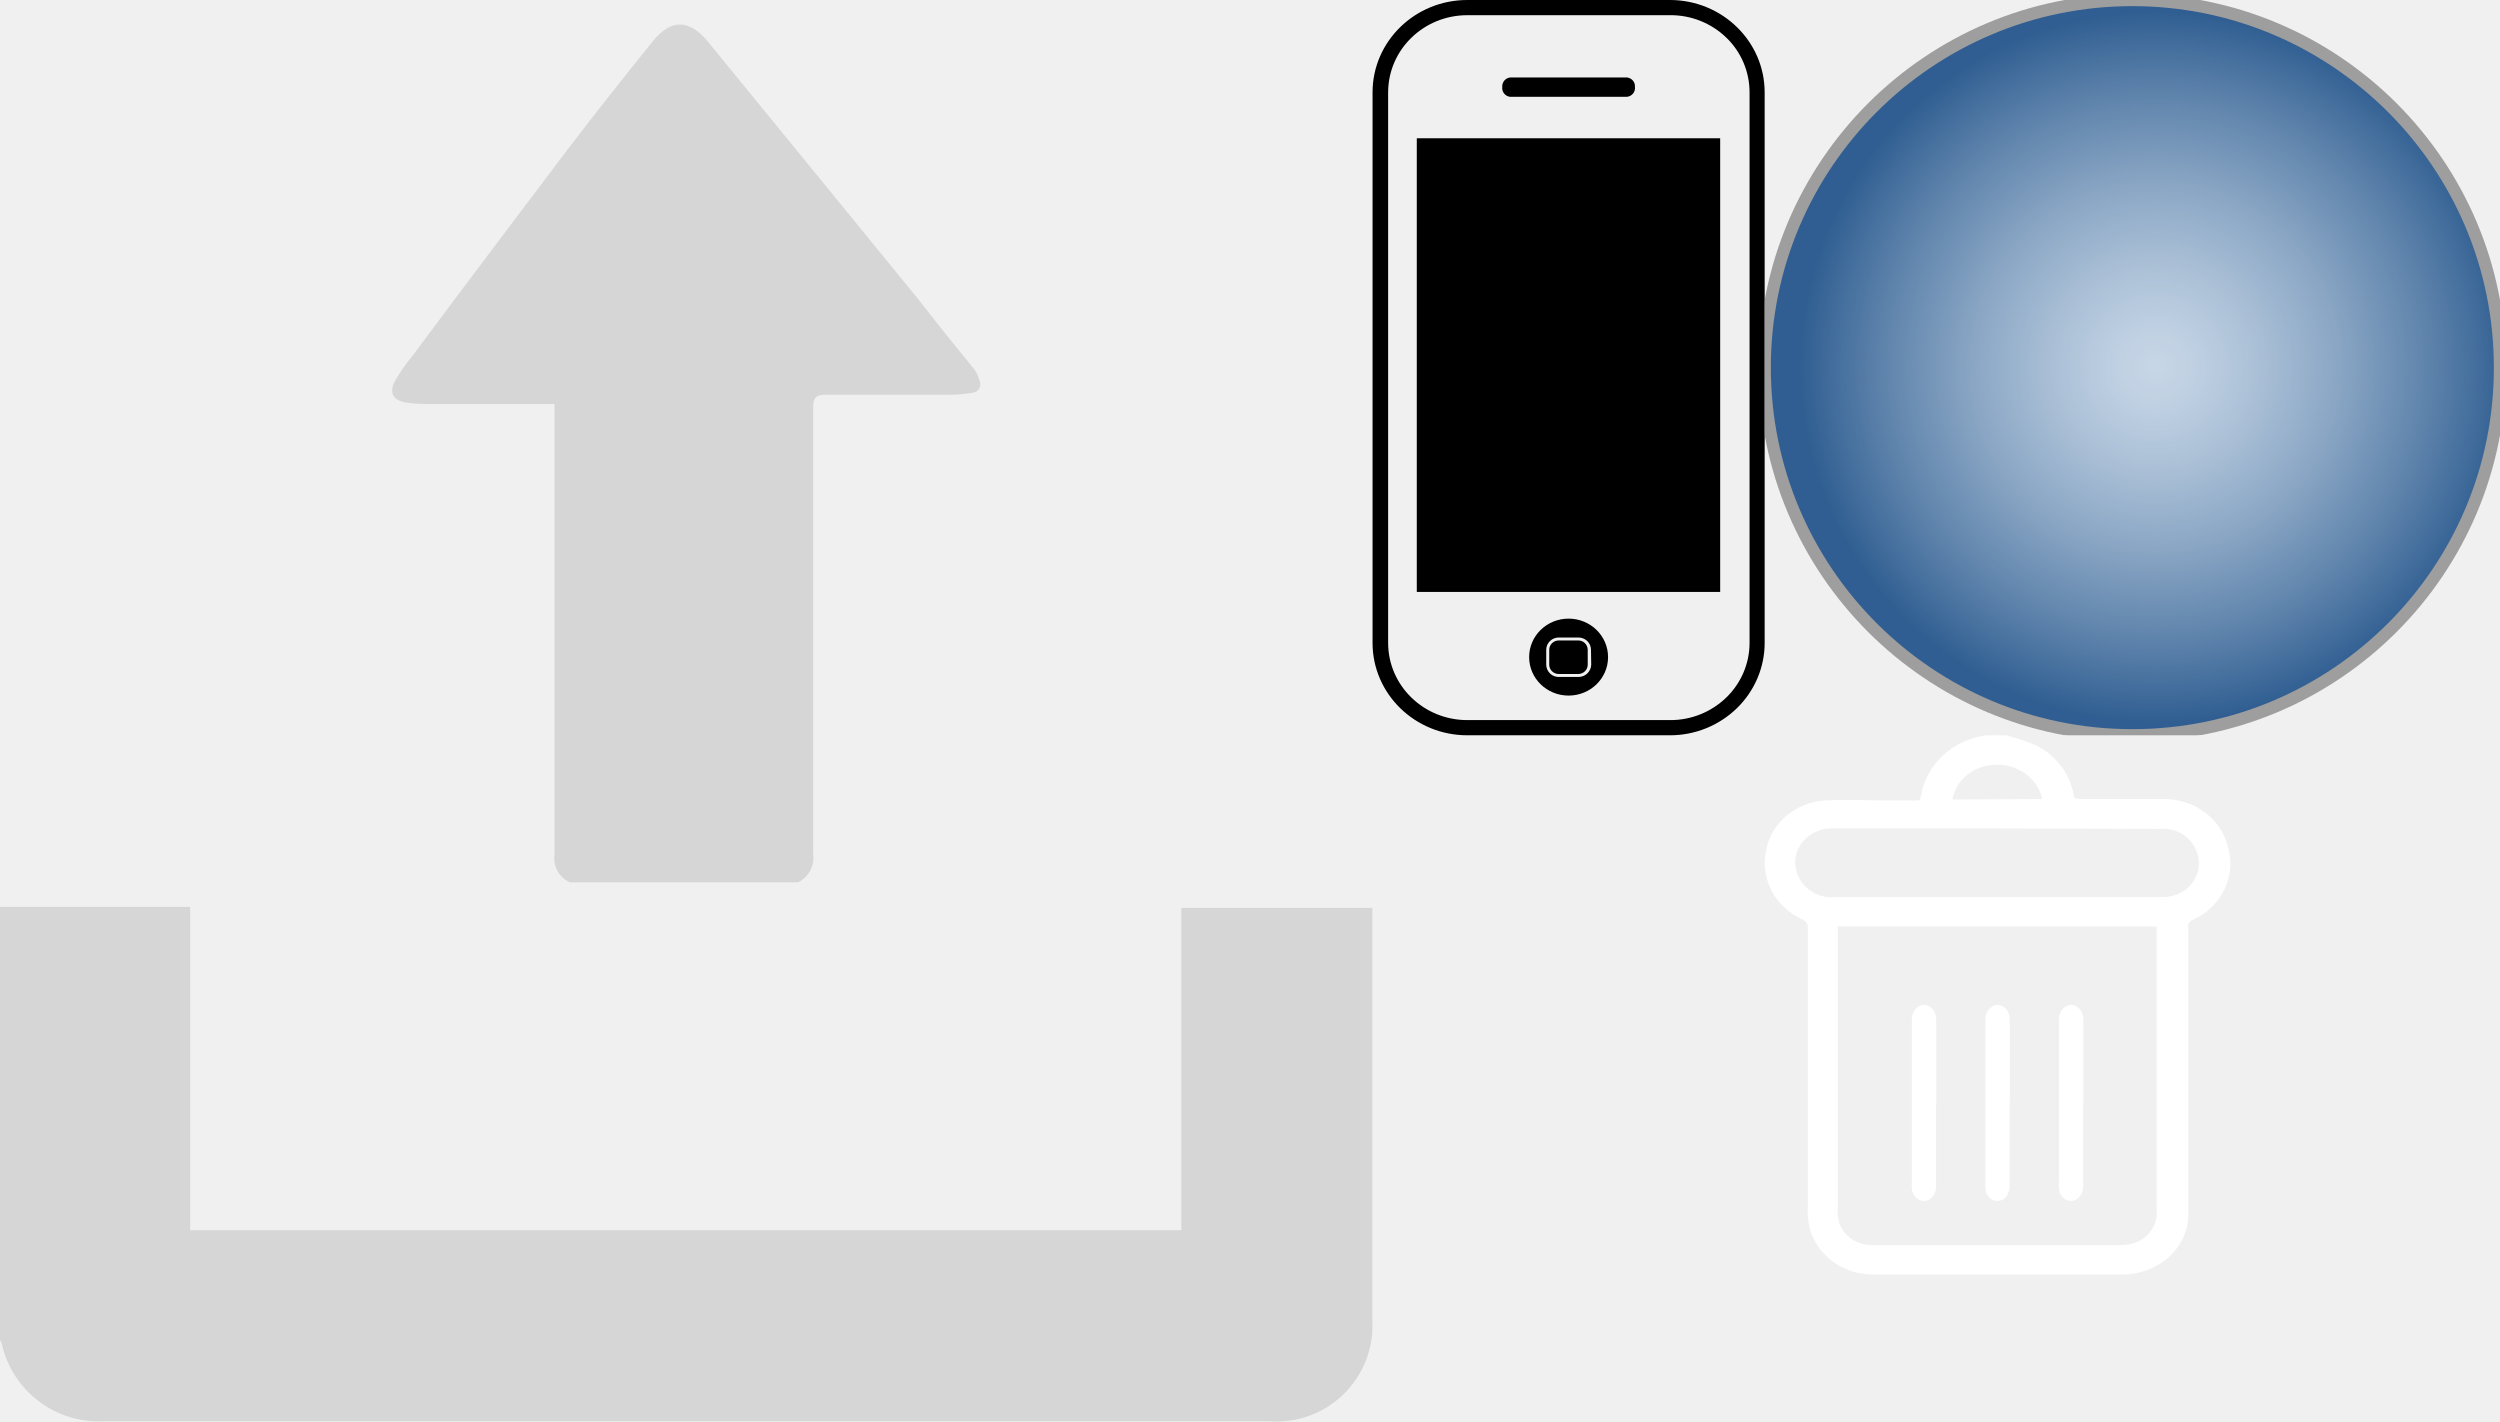
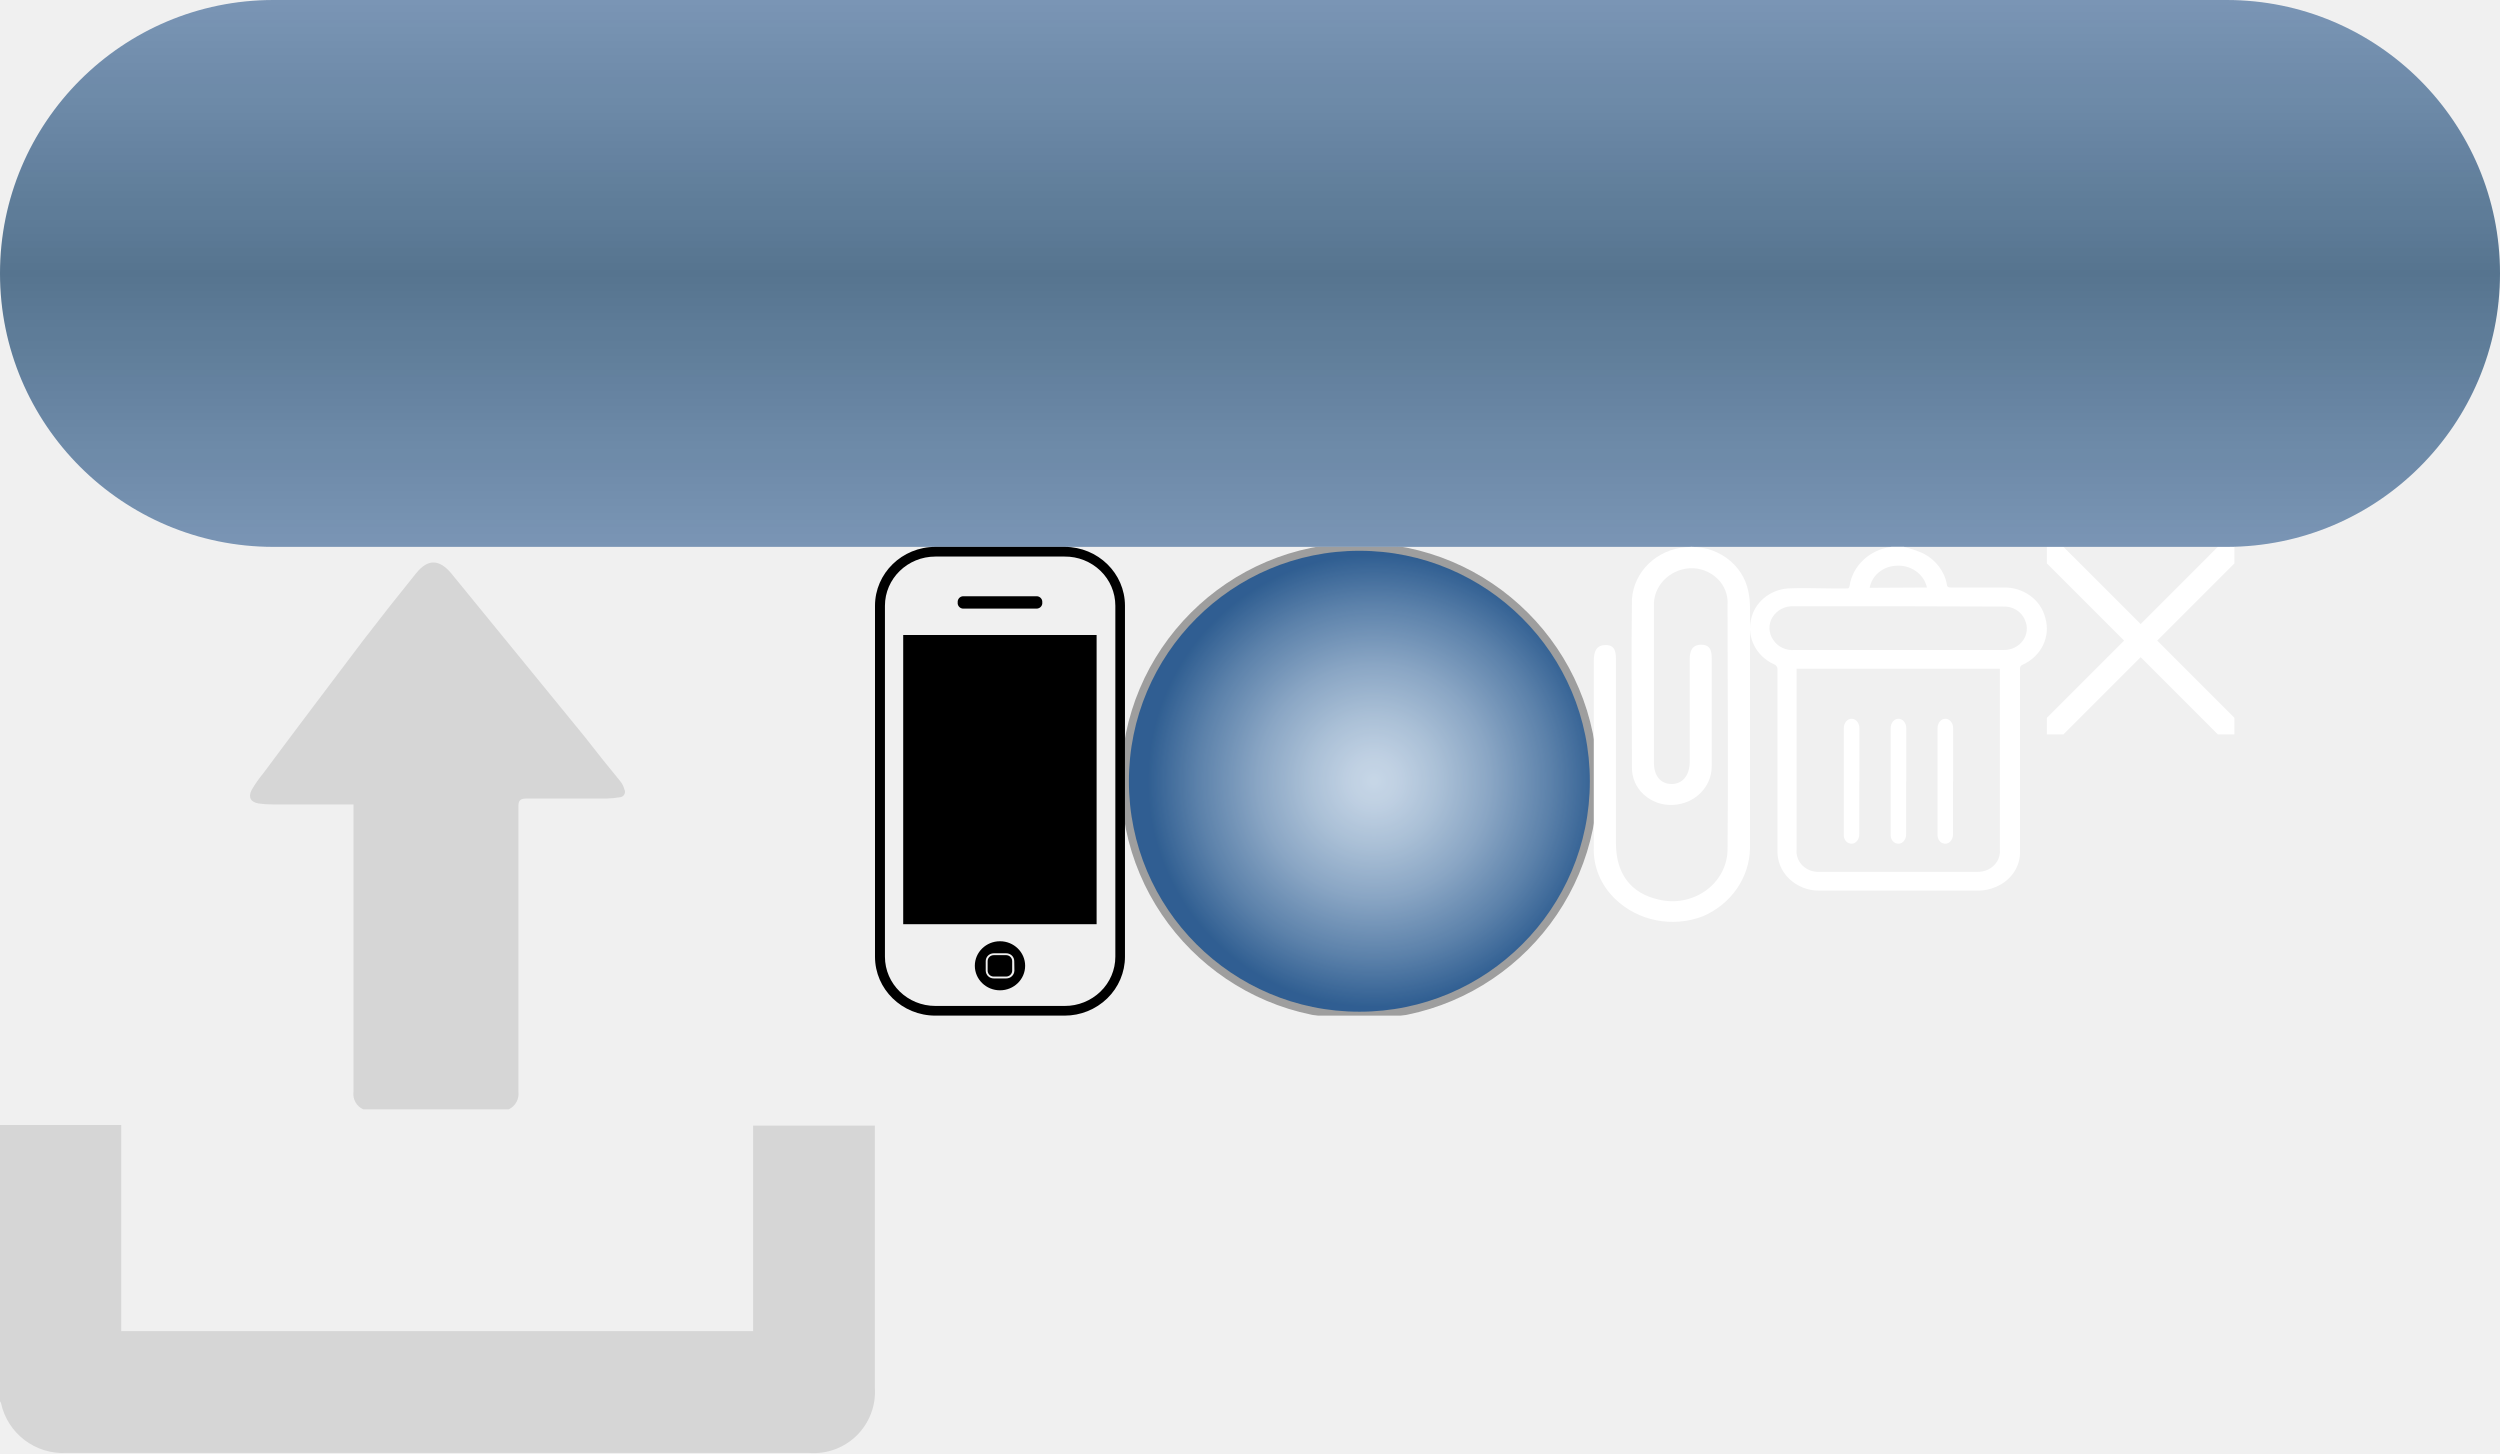
- <svg xmlns="http://www.w3.org/2000/svg" width="102" height="58" viewBox="0 0 102 58">
-   <svg width="16" height="30" viewBox="0 0 16 30" id="L1VzZXJzL2t1a2tvbWFoL3Byb2plY3RzL3NjdnQtY29uc3RydWN0b3Ivc3JjL21vZHVsZXMvaGVhZGVyL3Nwcml0ZS1waG9uZS5zdmc=" x="56">
+ <svg xmlns="http://www.w3.org/2000/svg" width="160" height="93" viewBox="0 0 160 93">
+   <svg width="12" height="12" viewBox="0 0 12 12" id="L1VzZXJzL2t1a2tvbWFoL3Byb2plY3RzL3NjdnQtY29uc3RydWN0b3Ivc3JjL21vZHVsZXMvZm9ybS9zcHJpdGUtY2xvc2Uuc3Zn" x="131" y="35">
+     <g stroke="#FFF" stroke-width="1.5" fill="none" fill-rule="evenodd" stroke-linecap="round">
+       <path d="M0 12L12 0M0 0l12 12" />
+     </g>
+   </svg>
+   <svg viewBox="0 0 160 35" width="160" height="35" id="L1VzZXJzL2t1a2tvbWFoL3Byb2plY3RzL3NjdnQtY29uc3RydWN0b3Ivc3JjL21vZHVsZXMvZm9ybS9zcHJpdGUtYnV0dG9uLnN2Zw==">
+     <defs>
+       <style>.bcls-1{fill:url(#bБезымянный_градиент_256)}</style>
+       <linearGradient id="bБезымянный_градиент_256" x1="80" y1="35" x2="80" gradientUnits="userSpaceOnUse">
+         <stop offset="0" stop-color="#6585aa" stop-opacity=".85" />
+         <stop offset=".5" stop-color="#56748f" />
+         <stop offset="1" stop-color="#6585aa" stop-opacity=".85" />
+       </linearGradient>
+     </defs>
+     <g id="bСлой_2" data-name="Слой 2">
+       <rect class="bcls-1" width="160" height="35" rx="17.5" ry="17.5" id="bСлой_1-2" data-name="Слой 1" />
+     </g>
+   </svg>
+   <svg width="10" height="24" viewBox="0 0 10 24" id="L1VzZXJzL2t1a2tvbWFoL3Byb2plY3RzL3NjdnQtY29uc3RydWN0b3Ivc3JjL21vZHVsZXMvZm9ybS9zcHJpdGUtZmlsZS5zdmc=" x="102" y="35">
+     <path d="M1.378 22.54c-.932-.885-1.43-2.099-1.374-3.347V7.283c0-.52.117-1 .761-1 .645 0 .655.51.655 1v11.67c0 1.999.983 3.228 2.726 3.617a3.691 3.691 0 0 0 3.013-.564c.86-.613 1.377-1.565 1.404-2.583.053-5.236 0-10.462 0-15.698a2.13 2.13 0 0 0-.65-1.693 2.397 2.397 0 0 0-1.77-.665c-1.336.09-2.353 1.172-2.293 2.438v9.992c0 .87.434 1.37 1.12 1.38.687.01 1.173-.53 1.173-1.43V7.662v-.49c0-.5.148-.91.74-.91s.666.42.666.87v6.905c.012 1.323-1.085 2.419-2.484 2.478a2.576 2.576 0 0 1-1.865-.664 2.295 2.295 0 0 1-.755-1.744c0-3.587-.053-7.175 0-10.762C2.565 1.579 4.035.163 5.9.018 7.81-.163 9.546 1.07 9.894 2.855c.073.35.108.704.106 1.06v15.368c-.03 1.88-1.202 3.577-3.011 4.357-1.933.746-4.151.311-5.611-1.1z" fill-rule="nonzero" fill="#FFF" />
+   </svg>
+   <svg width="16" height="30" viewBox="0 0 16 30" id="L1VzZXJzL2t1a2tvbWFoL3Byb2plY3RzL3NjdnQtY29uc3RydWN0b3Ivc3JjL21vZHVsZXMvaGVhZGVyL3Nwcml0ZS1waG9uZS5zdmc=" x="56" y="35">
    <g fill-rule="nonzero" fill="#000">
      <path d="M12.132 30H3.866C1.731 30 0 28.312 0 26.23V3.77C0 1.688 1.73 0 3.866 0h8.276c2.131.006 3.856 1.692 3.856 3.77v22.46c0 1-.408 1.959-1.133 2.666A3.917 3.917 0 0 1 12.132 30zm0-29.38H3.866C2.082.62.636 2.03.636 3.77v22.46c0 1.74 1.446 3.15 3.23 3.15h8.276a3.273 3.273 0 0 0 2.29-.92c.609-.59.95-1.393.95-2.23V3.77a3.101 3.101 0 0 0-.95-2.237 3.263 3.263 0 0 0-2.3-.913z" />
      <path d="M1.805 5.64h12.378v18.51H1.805zM10.706 3.55a.354.354 0 0 1-.078.267.372.372 0 0 1-.25.133H5.609a.362.362 0 0 1-.317-.4.363.363 0 0 1 .328-.39h4.758c.2.021.346.195.328.39zM8.399 26.13h-.8c-.215 0-.39.17-.39.38v.61c0 .21.175.38.39.38h.79c.215 0 .39-.17.39-.38v-.61a.385.385 0 0 0-.38-.38z" />
      <path d="M7.999 25.24c-.89 0-1.61.703-1.61 1.57 0 .867.72 1.57 1.61 1.57.889 0 1.61-.703 1.61-1.57 0-.867-.721-1.57-1.61-1.57zm.923 1.88a.517.517 0 0 1-.523.5h-.8a.506.506 0 0 1-.513-.5v-.61c0-.276.23-.5.513-.5h.79a.52.52 0 0 1 .369.143.494.494 0 0 1 .154.357l.01.61z" />
    </g>
  </svg>
-   <svg width="30" height="30" viewBox="0 0 30 30" id="L1VzZXJzL2t1a2tvbWFoL3Byb2plY3RzL3NjdnQtY29uc3RydWN0b3Ivc3JjL21vZHVsZXMvaGVscC9zcHJpdGUtaGVscC5zdmc=" x="72">
+   <svg width="30" height="30" viewBox="0 0 30 30" id="L1VzZXJzL2t1a2tvbWFoL3Byb2plY3RzL3NjdnQtY29uc3RydWN0b3Ivc3JjL21vZHVsZXMvaGVscC9zcHJpdGUtaGVscC5zdmc=" x="72" y="35">
    <defs>
-       <radialGradient cx="53.123%" cy="49.923%" fx="53.123%" fy="49.923%" r="53.067%" id="ba">
+       <radialGradient cx="53.123%" cy="49.923%" fx="53.123%" fy="49.923%" r="53.067%" id="ea">
        <stop stop-color="#BCD0E4" offset="0%" />
        <stop stop-color="#B3C8DF" offset="10%" />
        <stop stop-color="#99B4D0" offset="26%" />
        <stop stop-color="#7093B9" offset="47%" />
        <stop stop-color="#376699" offset="71%" />
        <stop stop-color="#003A7A" offset="91%" />
        <stop stop-color="#003A7A" offset="99%" />
      </radialGradient>
    </defs>
-     <circle cx="15" cy="15" r="15" stroke="#898989" fill-rule="nonzero" stroke-width=".5" fill="url(#ba)" opacity=".8" />
+     <circle cx="15" cy="15" r="15" stroke="#898989" fill-rule="nonzero" stroke-width=".5" fill="url(#ea)" opacity=".8" />
  </svg>
-   <svg width="56" height="58" viewBox="0 0 56 58" id="L1VzZXJzL2t1a2tvbWFoL3Byb2plY3RzL3NjdnQtY29uc3RydWN0b3Ivc3JjL21vZHVsZXMvc2xpZGVyL3Nwcml0ZS11cGxvYWQuc3Zn">
+   <svg width="56" height="58" viewBox="0 0 56 58" id="L1VzZXJzL2t1a2tvbWFoL3Byb2plY3RzL3NjdnQtY29uc3RydWN0b3Ivc3JjL21vZHVsZXMvc2xpZGVyL3Nwcml0ZS11cGxvYWQuc3Zn" y="35">
    <g fill-rule="nonzero" fill="#D6D6D6">
      <path d="M0 37h7.76v13.193H48.2V37.04h7.791V53.818a3.922 3.922 0 0 1-4.215 4.17H4.256a4.06 4.06 0 0 1-4.194-3.202.546.546 0 0 0-.062-.103V37zM23.254 36a1.07 1.07 0 0 1-.631-1.119V17.124v-.64h-5.18a6.102 6.102 0 0 1-.878-.06c-.513-.08-.7-.389-.464-.858a7.88 7.88 0 0 1 .76-1.09c2.082-2.806 4.213-5.612 6.344-8.439a205.866 205.866 0 0 1 3.423-4.344c.75-.939 1.49-.909 2.25 0L37.42 12.15c.77.992 1.536 1.95 2.299 2.876.11.142.19.305.237.48a.353.353 0 0 1-.003.344.345.345 0 0 1-.293.175c-.261.046-.525.073-.79.08h-5.14c-.414 0-.562.09-.552.54V34.85c.065.48-.187.947-.622 1.149h-9.303z" />
    </g>
  </svg>
-   <svg width="19" height="22" viewBox="0 0 19 22" id="L1VzZXJzL2t1a2tvbWFoL3Byb2plY3RzL3NjdnQtY29uc3RydWN0b3Ivc3JjL21vZHVsZXMvcmVtb3ZlL3Nwcml0ZS10cmFzaC5zdmc=" x="72" y="30">
+   <svg width="19" height="22" viewBox="0 0 19 22" id="L1VzZXJzL2t1a2tvbWFoL3Byb2plY3RzL3NjdnQtY29uc3RydWN0b3Ivc3JjL21vZHVsZXMvcmVtb3ZlL3Nwcml0ZS10cmFzaC5zdmc=" x="112" y="35">
    <g fill-rule="nonzero" fill="#FFF">
      <path d="M9.854 0c.416.105.822.242 1.214.41.813.408 1.38 1.147 1.534 2 0 .15.096.19.256.19h3.345c1.277-.04 2.406.772 2.695 1.94.358 1.198-.253 2.463-1.448 3a.267.267 0 0 0-.17.3v11.58c.054 1.014-.571 1.953-1.567 2.35a2.843 2.843 0 0 1-1.065.23H4.42a2.75 2.75 0 0 1-1.918-.764 2.417 2.417 0 0 1-.745-1.826V7.88a.338.338 0 0 0-.234-.37C.397 6.987-.204 5.812.063 4.66c.216-1.088 1.18-1.906 2.354-2 .927-.05 1.865 0 2.792 0h.958c.118 0 .171 0 .203-.15C6.562 1.206 7.654.18 9.044 0H9.854zm6.136 7.8H2.982v11.57c-.037.377.1.75.378 1.024s.668.422 1.071.406h10.11c.228.002.453-.042.66-.13.533-.24.848-.768.79-1.32V7.8zm-6.488-4H2.78a1.504 1.504 0 0 0-1.34.7 1.318 1.318 0 0 0 .04 1.44c.283.452.819.709 1.374.66h13.392c.492.004.954-.226 1.227-.611.273-.386.32-.874.126-1.299-.218-.56-.806-.915-1.438-.87L9.502 3.8zm1.822-1.2c-.192-.88-1.062-1.48-2.014-1.39-.832.054-1.515.638-1.651 1.41l3.665-.02z" />
      <path d="M12.992 15.034v3.329a.65.65 0 0 1-.193.514.433.433 0 0 1-.465.09c-.178-.062-.307-.244-.33-.463a2.495 2.495 0 0 1 0-.303v-6.364-.242c0-.329.223-.595.498-.595s.498.266.498.595v3.399l-.008.04zM9.992 15.034v3.329a.65.65 0 0 1-.193.514.433.433 0 0 1-.465.09c-.178-.062-.307-.244-.33-.463a2.495 2.495 0 0 1 0-.303v-6.364-.242c0-.329.223-.595.498-.595s.498.266.498.595v3.399l-.008.04zM6.992 15.034v3.329a.65.65 0 0 1-.193.514.433.433 0 0 1-.465.09c-.178-.062-.307-.244-.33-.463a2.495 2.495 0 0 1 0-.303v-6.364-.242c0-.329.223-.595.498-.595s.498.266.498.595v3.399l-.008.04z" />
    </g>
  </svg>
</svg>
